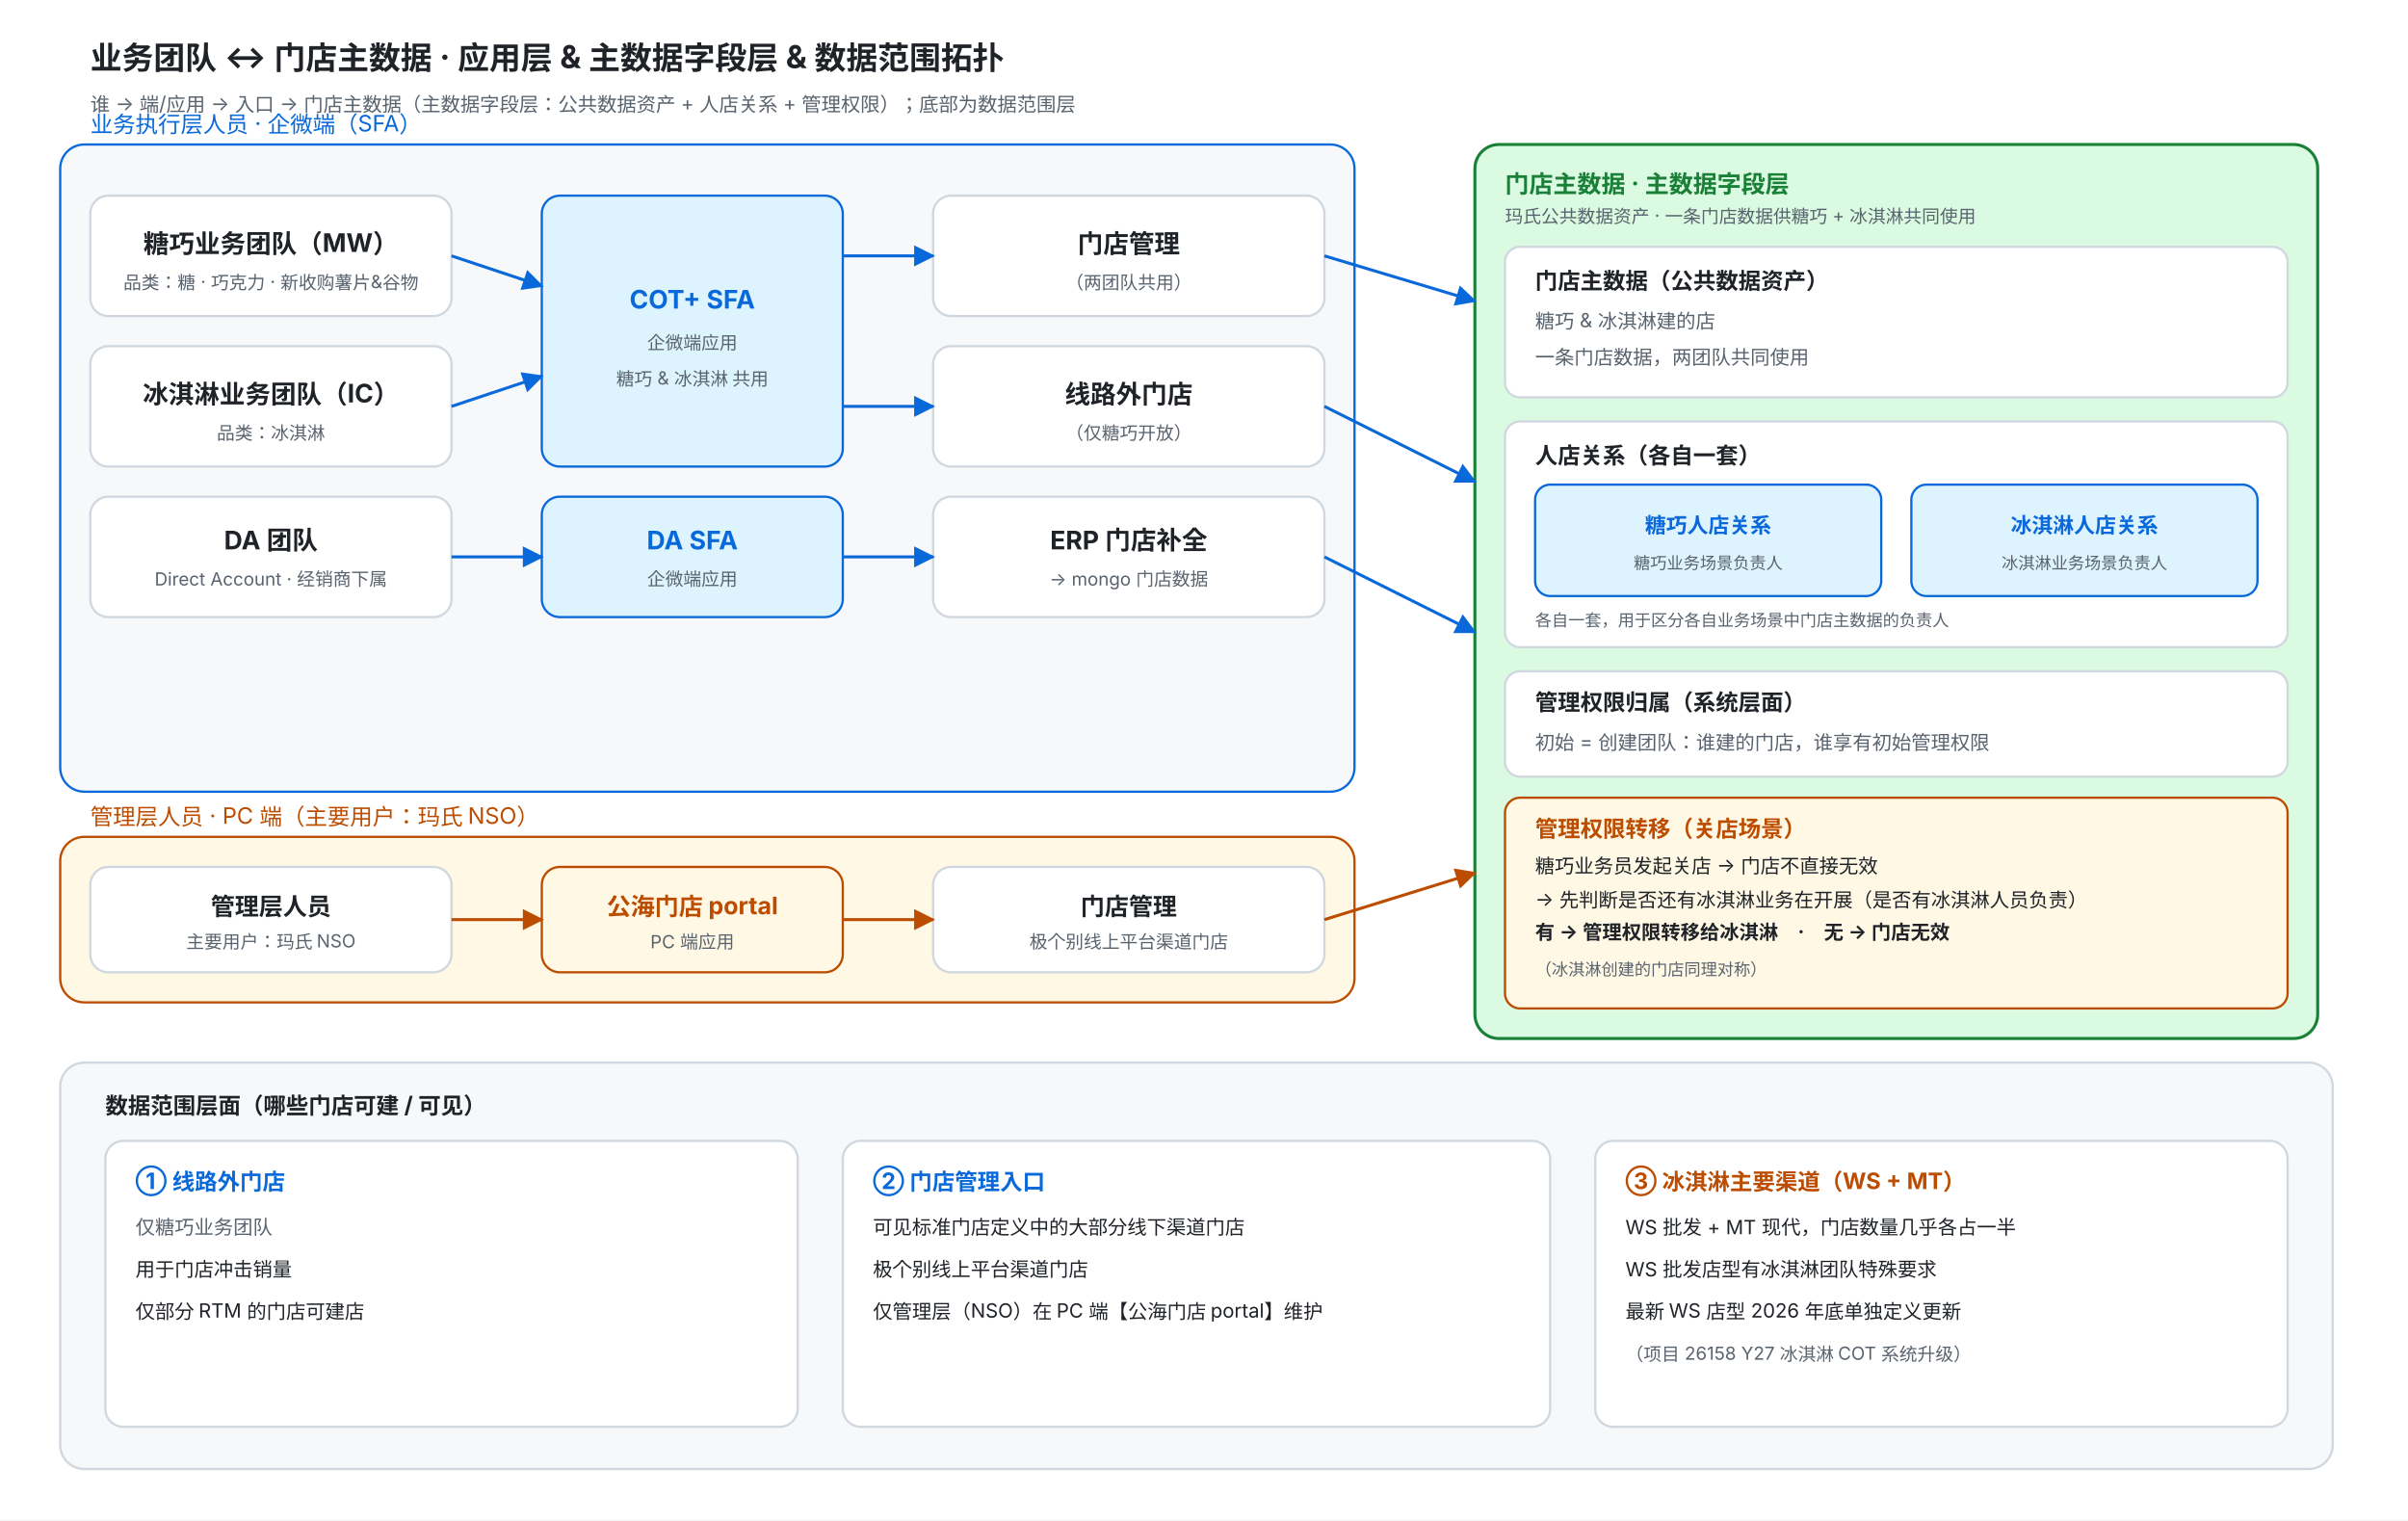
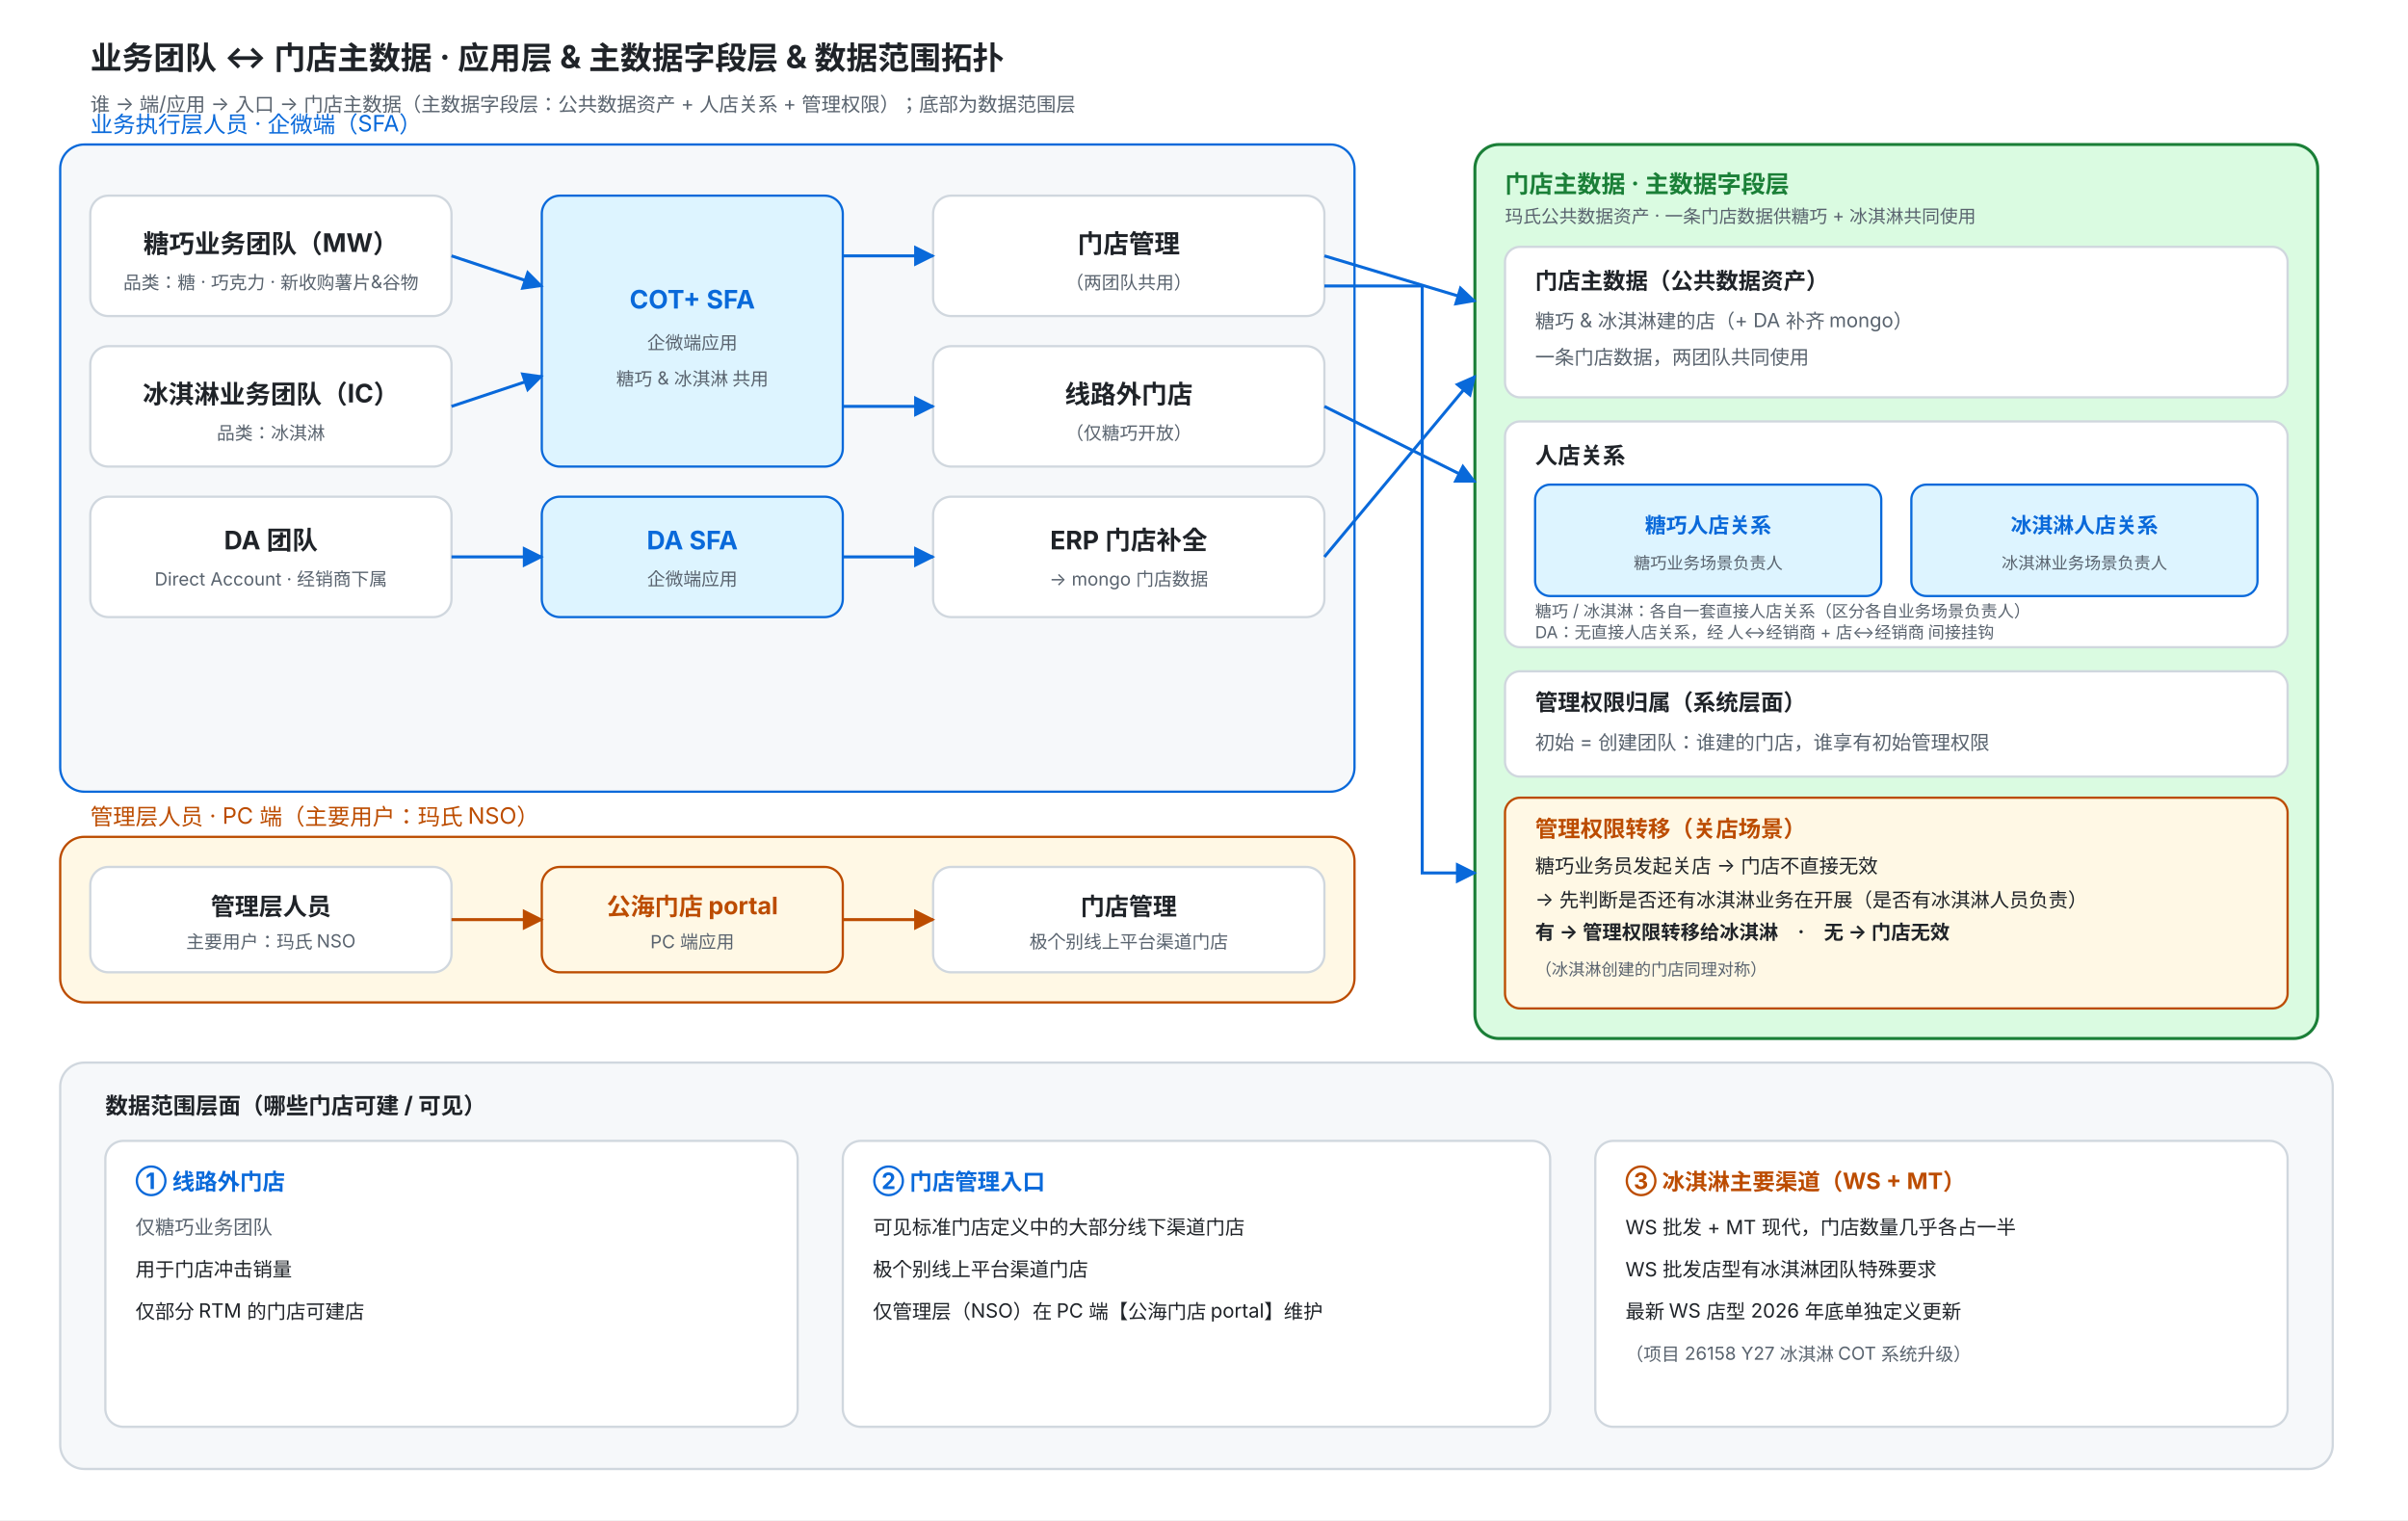
<svg xmlns="http://www.w3.org/2000/svg" viewBox="0 0 1600 1010" width="1600" height="1010">
  <defs>
    <marker id="arrowBlue" viewBox="0 0 10 10" refX="9" refY="5" markerWidth="7" markerHeight="7" orient="auto">
      <path d="M0,0 L10,5 L0,10 Z" fill="#0969da" />
    </marker>
    <marker id="arrowOrange" viewBox="0 0 10 10" refX="9" refY="5" markerWidth="7" markerHeight="7" orient="auto">
      <path d="M0,0 L10,5 L0,10 Z" fill="#bc4c00" />
    </marker>
  </defs>
  <rect width="1600" height="1010" fill="#ffffff" />
  <g font-family="-apple-system,&quot;PingFang SC&quot;,&quot;Microsoft YaHei&quot;,sans-serif">
    <text x="60" y="46" font-size="21" font-weight="700" fill="#1f2328">业务团队 ↔ 门店主数据 · 应用层 &amp; 主数据字段层 &amp; 数据范围拓扑</text>
    <text x="60" y="74" font-size="13" fill="#59636e">谁 → 端/应用 → 入口 → 门店主数据（主数据字段层：公共数据资产 + 人店关系 + 管理权限）；底部为数据范围层</text>
    <rect x="40" y="96" width="860" height="430" rx="16" fill="#f6f8fa" stroke="#0969da" stroke-width="1.5" />
    <text x="60" y="88" font-size="15" fill="#0969da">业务执行层人员 · 企微端（SFA）</text>
    <rect x="60" y="130" width="240" height="80" rx="12" fill="#ffffff" stroke="#d0d7de" stroke-width="1.5" />
    <text x="180" y="168" font-size="17" font-weight="700" fill="#1f2328" text-anchor="middle">糖巧业务团队（MW）</text>
    <text x="180" y="192" font-size="12" fill="#59636e" text-anchor="middle">品类：糖 · 巧克力 · 新收购薯片&amp;谷物</text>
    <rect x="60" y="230" width="240" height="80" rx="12" fill="#ffffff" stroke="#d0d7de" stroke-width="1.5" />
    <text x="180" y="268" font-size="17" font-weight="700" fill="#1f2328" text-anchor="middle">冰淇淋业务团队（IC）</text>
    <text x="180" y="292" font-size="12" fill="#59636e" text-anchor="middle">品类：冰淇淋</text>
    <rect x="60" y="330" width="240" height="80" rx="12" fill="#ffffff" stroke="#d0d7de" stroke-width="1.5" />
    <text x="180" y="365" font-size="17" font-weight="700" fill="#1f2328" text-anchor="middle">DA 团队</text>
    <text x="180" y="389" font-size="12" fill="#59636e" text-anchor="middle">Direct Account · 经销商下属</text>
    <rect x="360" y="130" width="200" height="180" rx="12" fill="#ddf4ff" stroke="#0969da" stroke-width="1.5" />
    <text x="460" y="205" font-size="17" font-weight="700" fill="#0969da" text-anchor="middle">COT+ SFA</text>
    <text x="460" y="232" font-size="12" fill="#59636e" text-anchor="middle">企微端应用</text>
    <text x="460" y="256" font-size="12" fill="#59636e" text-anchor="middle">糖巧 &amp; 冰淇淋 共用</text>
    <rect x="360" y="330" width="200" height="80" rx="12" fill="#ddf4ff" stroke="#0969da" stroke-width="1.5" />
    <text x="460" y="365" font-size="17" font-weight="700" fill="#0969da" text-anchor="middle">DA SFA</text>
    <text x="460" y="389" font-size="12" fill="#59636e" text-anchor="middle">企微端应用</text>
    <rect x="620" y="130" width="260" height="80" rx="12" fill="#ffffff" stroke="#d0d7de" stroke-width="1.5" />
    <text x="750" y="168" font-size="17" font-weight="700" fill="#1f2328" text-anchor="middle">门店管理</text>
    <text x="750" y="192" font-size="12" fill="#59636e" text-anchor="middle">（两团队共用）</text>
    <rect x="620" y="230" width="260" height="80" rx="12" fill="#ffffff" stroke="#d0d7de" stroke-width="1.5" />
    <text x="750" y="268" font-size="17" font-weight="700" fill="#1f2328" text-anchor="middle">线路外门店</text>
    <text x="750" y="292" font-size="12" fill="#59636e" text-anchor="middle">（仅糖巧开放）</text>
    <rect x="620" y="330" width="260" height="80" rx="12" fill="#ffffff" stroke="#d0d7de" stroke-width="1.5" />
    <text x="750" y="365" font-size="17" font-weight="700" fill="#1f2328" text-anchor="middle">ERP 门店补全</text>
    <text x="750" y="389" font-size="12" fill="#59636e" text-anchor="middle">→ mongo 门店数据</text>
    <line x1="300" y1="170" x2="360" y2="190" stroke="#0969da" stroke-width="2" marker-end="url(#arrowBlue)" />
    <line x1="300" y1="270" x2="360" y2="250" stroke="#0969da" stroke-width="2" marker-end="url(#arrowBlue)" />
    <line x1="300" y1="370" x2="360" y2="370" stroke="#0969da" stroke-width="2" marker-end="url(#arrowBlue)" />
    <line x1="560" y1="170" x2="620" y2="170" stroke="#0969da" stroke-width="2" marker-end="url(#arrowBlue)" />
    <line x1="560" y1="270" x2="620" y2="270" stroke="#0969da" stroke-width="2" marker-end="url(#arrowBlue)" />
    <line x1="560" y1="370" x2="620" y2="370" stroke="#0969da" stroke-width="2" marker-end="url(#arrowBlue)" />
    <rect x="40" y="556" width="860" height="110" rx="16" fill="#fff8e5" stroke="#bc4c00" stroke-width="1.5" />
    <text x="60" y="548" font-size="15" fill="#bc4c00">管理层人员 · PC 端（主要用户：玛氏 NSO）</text>
    <rect x="60" y="576" width="240" height="70" rx="12" fill="#ffffff" stroke="#d0d7de" stroke-width="1.5" />
    <text x="180" y="608" font-size="16" font-weight="700" fill="#1f2328" text-anchor="middle">管理层人员</text>
    <text x="180" y="630" font-size="12" fill="#59636e" text-anchor="middle">主要用户：玛氏 NSO</text>
    <rect x="360" y="576" width="200" height="70" rx="12" fill="#fff8e5" stroke="#bc4c00" stroke-width="1.5" />
    <text x="460" y="608" font-size="16" font-weight="700" fill="#bc4c00" text-anchor="middle">公海门店 portal</text>
    <text x="460" y="630" font-size="12" fill="#59636e" text-anchor="middle">PC 端应用</text>
    <rect x="620" y="576" width="260" height="70" rx="12" fill="#ffffff" stroke="#d0d7de" stroke-width="1.5" />
    <text x="750" y="608" font-size="16" font-weight="700" fill="#1f2328" text-anchor="middle">门店管理</text>
    <text x="750" y="630" font-size="12" fill="#59636e" text-anchor="middle">极个别线上平台渠道门店</text>
    <line x1="300" y1="611" x2="360" y2="611" stroke="#bc4c00" stroke-width="2" marker-end="url(#arrowOrange)" />
    <line x1="560" y1="611" x2="620" y2="611" stroke="#bc4c00" stroke-width="2" marker-end="url(#arrowOrange)" />
    <rect x="980" y="96" width="560" height="594" rx="16" fill="#dafbe1" stroke="#1a7f37" stroke-width="2" />
    <text x="1000" y="128" font-size="16" font-weight="700" fill="#1a7f37">门店主数据 · 主数据字段层</text>
    <text x="1000" y="148" font-size="12" fill="#59636e">玛氏公共数据资产 · 一条门店数据供糖巧 + 冰淇淋共同使用</text>
    <rect x="1000" y="164" width="520" height="100" rx="10" fill="#ffffff" stroke="#d0d7de" stroke-width="1.5" />
    <text x="1020" y="192" font-size="15" font-weight="700" fill="#1f2328">门店主数据（公共数据资产）</text>
-     <text x="1020" y="218" font-size="13" fill="#59636e">糖巧 &amp; 冰淇淋建的店</text>
+     <text x="1020" y="218" font-size="13" fill="#59636e">糖巧 &amp; 冰淇淋建的店（+ DA 补齐 mongo）</text>
    <text x="1020" y="242" font-size="13" fill="#59636e">一条门店数据，两团队共同使用</text>
    <rect x="1000" y="280" width="520" height="150" rx="10" fill="#ffffff" stroke="#d0d7de" stroke-width="1.5" />
-     <text x="1020" y="308" font-size="15" font-weight="700" fill="#1f2328">人店关系（各自一套）</text>
+     <text x="1020" y="308" font-size="15" font-weight="700" fill="#1f2328">人店关系</text>
    <rect x="1020" y="322" width="230" height="74" rx="10" fill="#ddf4ff" stroke="#0969da" stroke-width="1.5" />
    <text x="1135" y="354" font-size="14" font-weight="700" fill="#0969da" text-anchor="middle">糖巧人店关系</text>
    <text x="1135" y="378" font-size="11" fill="#59636e" text-anchor="middle">糖巧业务场景负责人</text>
    <rect x="1270" y="322" width="230" height="74" rx="10" fill="#ddf4ff" stroke="#0969da" stroke-width="1.5" />
    <text x="1385" y="354" font-size="14" font-weight="700" fill="#0969da" text-anchor="middle">冰淇淋人店关系</text>
    <text x="1385" y="378" font-size="11" fill="#59636e" text-anchor="middle">冰淇淋业务场景负责人</text>
-     <text x="1020" y="416" font-size="11" fill="#59636e">各自一套，用于区分各自业务场景中门店主数据的负责人</text>
+     <text x="1020" y="410" font-size="11" fill="#59636e">糖巧 / 冰淇淋：各自一套直接人店关系（区分各自业务场景负责人）</text>
+     <text x="1020" y="424" font-size="11" fill="#59636e">DA：无直接人店关系，经 人↔经销商 + 店↔经销商 间接挂钩</text>
    <rect x="1000" y="446" width="520" height="70" rx="10" fill="#ffffff" stroke="#d0d7de" stroke-width="1.5" />
    <text x="1020" y="472" font-size="15" font-weight="700" fill="#1f2328">管理权限归属（系统层面）</text>
    <text x="1020" y="498" font-size="13" fill="#59636e">初始 = 创建团队：谁建的门店，谁享有初始管理权限</text>
    <rect x="1000" y="530" width="520" height="140" rx="10" fill="#fff8e5" stroke="#bc4c00" stroke-width="1.5" />
    <text x="1020" y="556" font-size="15" font-weight="700" fill="#bc4c00">管理权限转移（关店场景）</text>
    <text x="1020" y="580" font-size="13" fill="#1f2328">糖巧业务员发起关店 → 门店不直接无效</text>
    <text x="1020" y="602" font-size="13" fill="#1f2328">→ 先判断是否还有冰淇淋业务在开展（是否有冰淇淋人员负责）</text>
    <text x="1020" y="624" font-size="13" font-weight="700" fill="#1f2328">有 → 管理权限转移给冰淇淋　·　无 → 门店无效</text>
    <text x="1020" y="648" font-size="11" fill="#59636e">（冰淇淋创建的门店同理对称）</text>
    <line x1="880" y1="170" x2="980" y2="200" stroke="#0969da" stroke-width="2" marker-end="url(#arrowBlue)" />
    <line x1="880" y1="270" x2="980" y2="320" stroke="#0969da" stroke-width="2" marker-end="url(#arrowBlue)" />
-     <line x1="880" y1="370" x2="980" y2="420" stroke="#0969da" stroke-width="2" marker-end="url(#arrowBlue)" />
-     <line x1="880" y1="611" x2="980" y2="580" stroke="#bc4c00" stroke-width="2" marker-end="url(#arrowOrange)" />
+     <line x1="880" y1="370" x2="980" y2="250" stroke="#0969da" stroke-width="2" marker-end="url(#arrowBlue)" />
+     <polyline points="880,190 945,190 945,580 980,580" fill="none" stroke="#0969da" stroke-width="2" marker-end="url(#arrowBlue)" />
    <rect x="40" y="706" width="1510" height="270" rx="16" fill="#f6f8fa" stroke="#d0d7de" stroke-width="1.5" />
    <text x="70" y="740" font-size="15" font-weight="700" fill="#1f2328">数据范围层面（哪些门店可建 / 可见）</text>
    <rect x="70" y="758" width="460" height="190" rx="12" fill="#ffffff" stroke="#d0d7de" stroke-width="1.5" />
    <text x="90" y="790" font-size="15" font-weight="700" fill="#0969da">① 线路外门店</text>
    <text x="90" y="820" font-size="13" fill="#59636e">仅糖巧业务团队</text>
    <text x="90" y="848" font-size="13" fill="#1f2328">用于门店冲击销量</text>
    <text x="90" y="876" font-size="13" fill="#1f2328">仅部分 RTM 的门店可建店</text>
    <rect x="560" y="758" width="470" height="190" rx="12" fill="#ffffff" stroke="#d0d7de" stroke-width="1.5" />
    <text x="580" y="790" font-size="15" font-weight="700" fill="#0969da">② 门店管理入口</text>
    <text x="580" y="820" font-size="13" fill="#1f2328">可见标准门店定义中的大部分线下渠道门店</text>
    <text x="580" y="848" font-size="13" fill="#1f2328">极个别线上平台渠道门店</text>
    <text x="580" y="876" font-size="13" fill="#1f2328">仅管理层（NSO）在 PC 端【公海门店 portal】维护</text>
    <rect x="1060" y="758" width="460" height="190" rx="12" fill="#ffffff" stroke="#d0d7de" stroke-width="1.5" />
    <text x="1080" y="790" font-size="15" font-weight="700" fill="#bc4c00">③ 冰淇淋主要渠道（WS + MT）</text>
    <text x="1080" y="820" font-size="13" fill="#1f2328">WS 批发 + MT 现代，门店数量几乎各占一半</text>
    <text x="1080" y="848" font-size="13" fill="#1f2328">WS 批发店型有冰淇淋团队特殊要求</text>
    <text x="1080" y="876" font-size="13" fill="#1f2328">最新 WS 店型 2026 年底单独定义更新</text>
    <text x="1080" y="904" font-size="12" fill="#59636e">（项目 26158 Y27 冰淇淋 COT 系统升级）</text>
  </g>
</svg>
